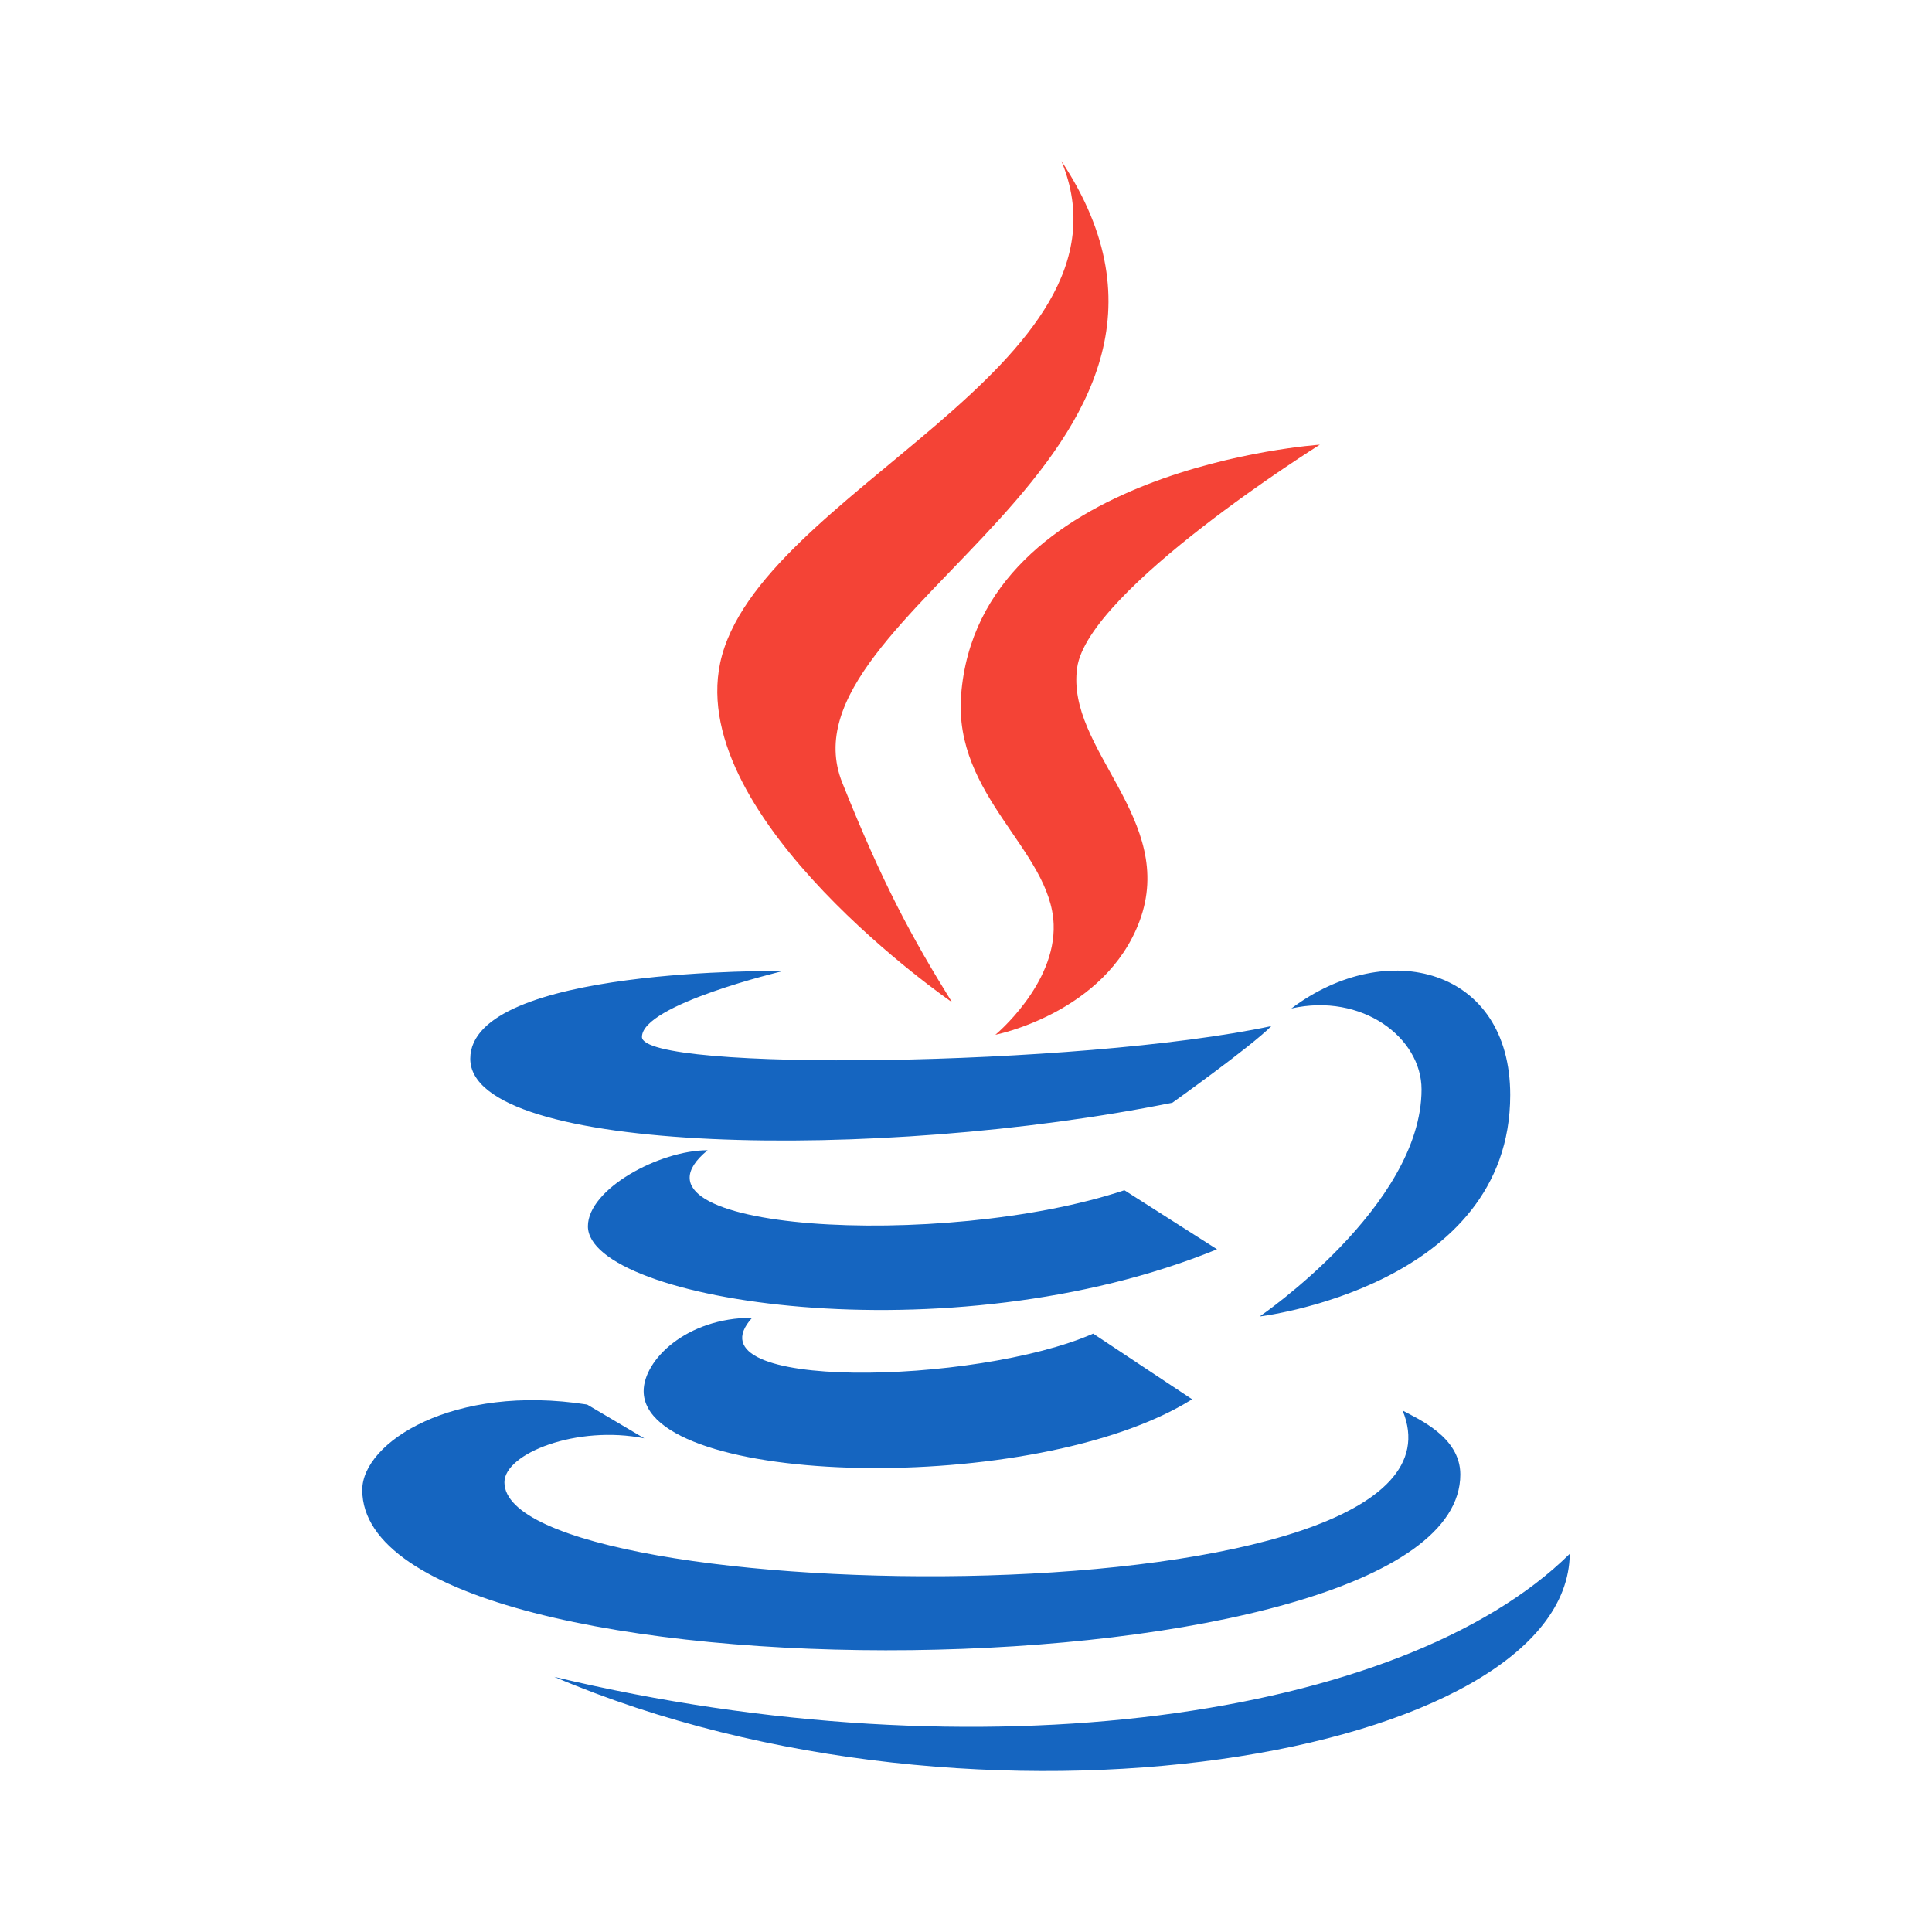
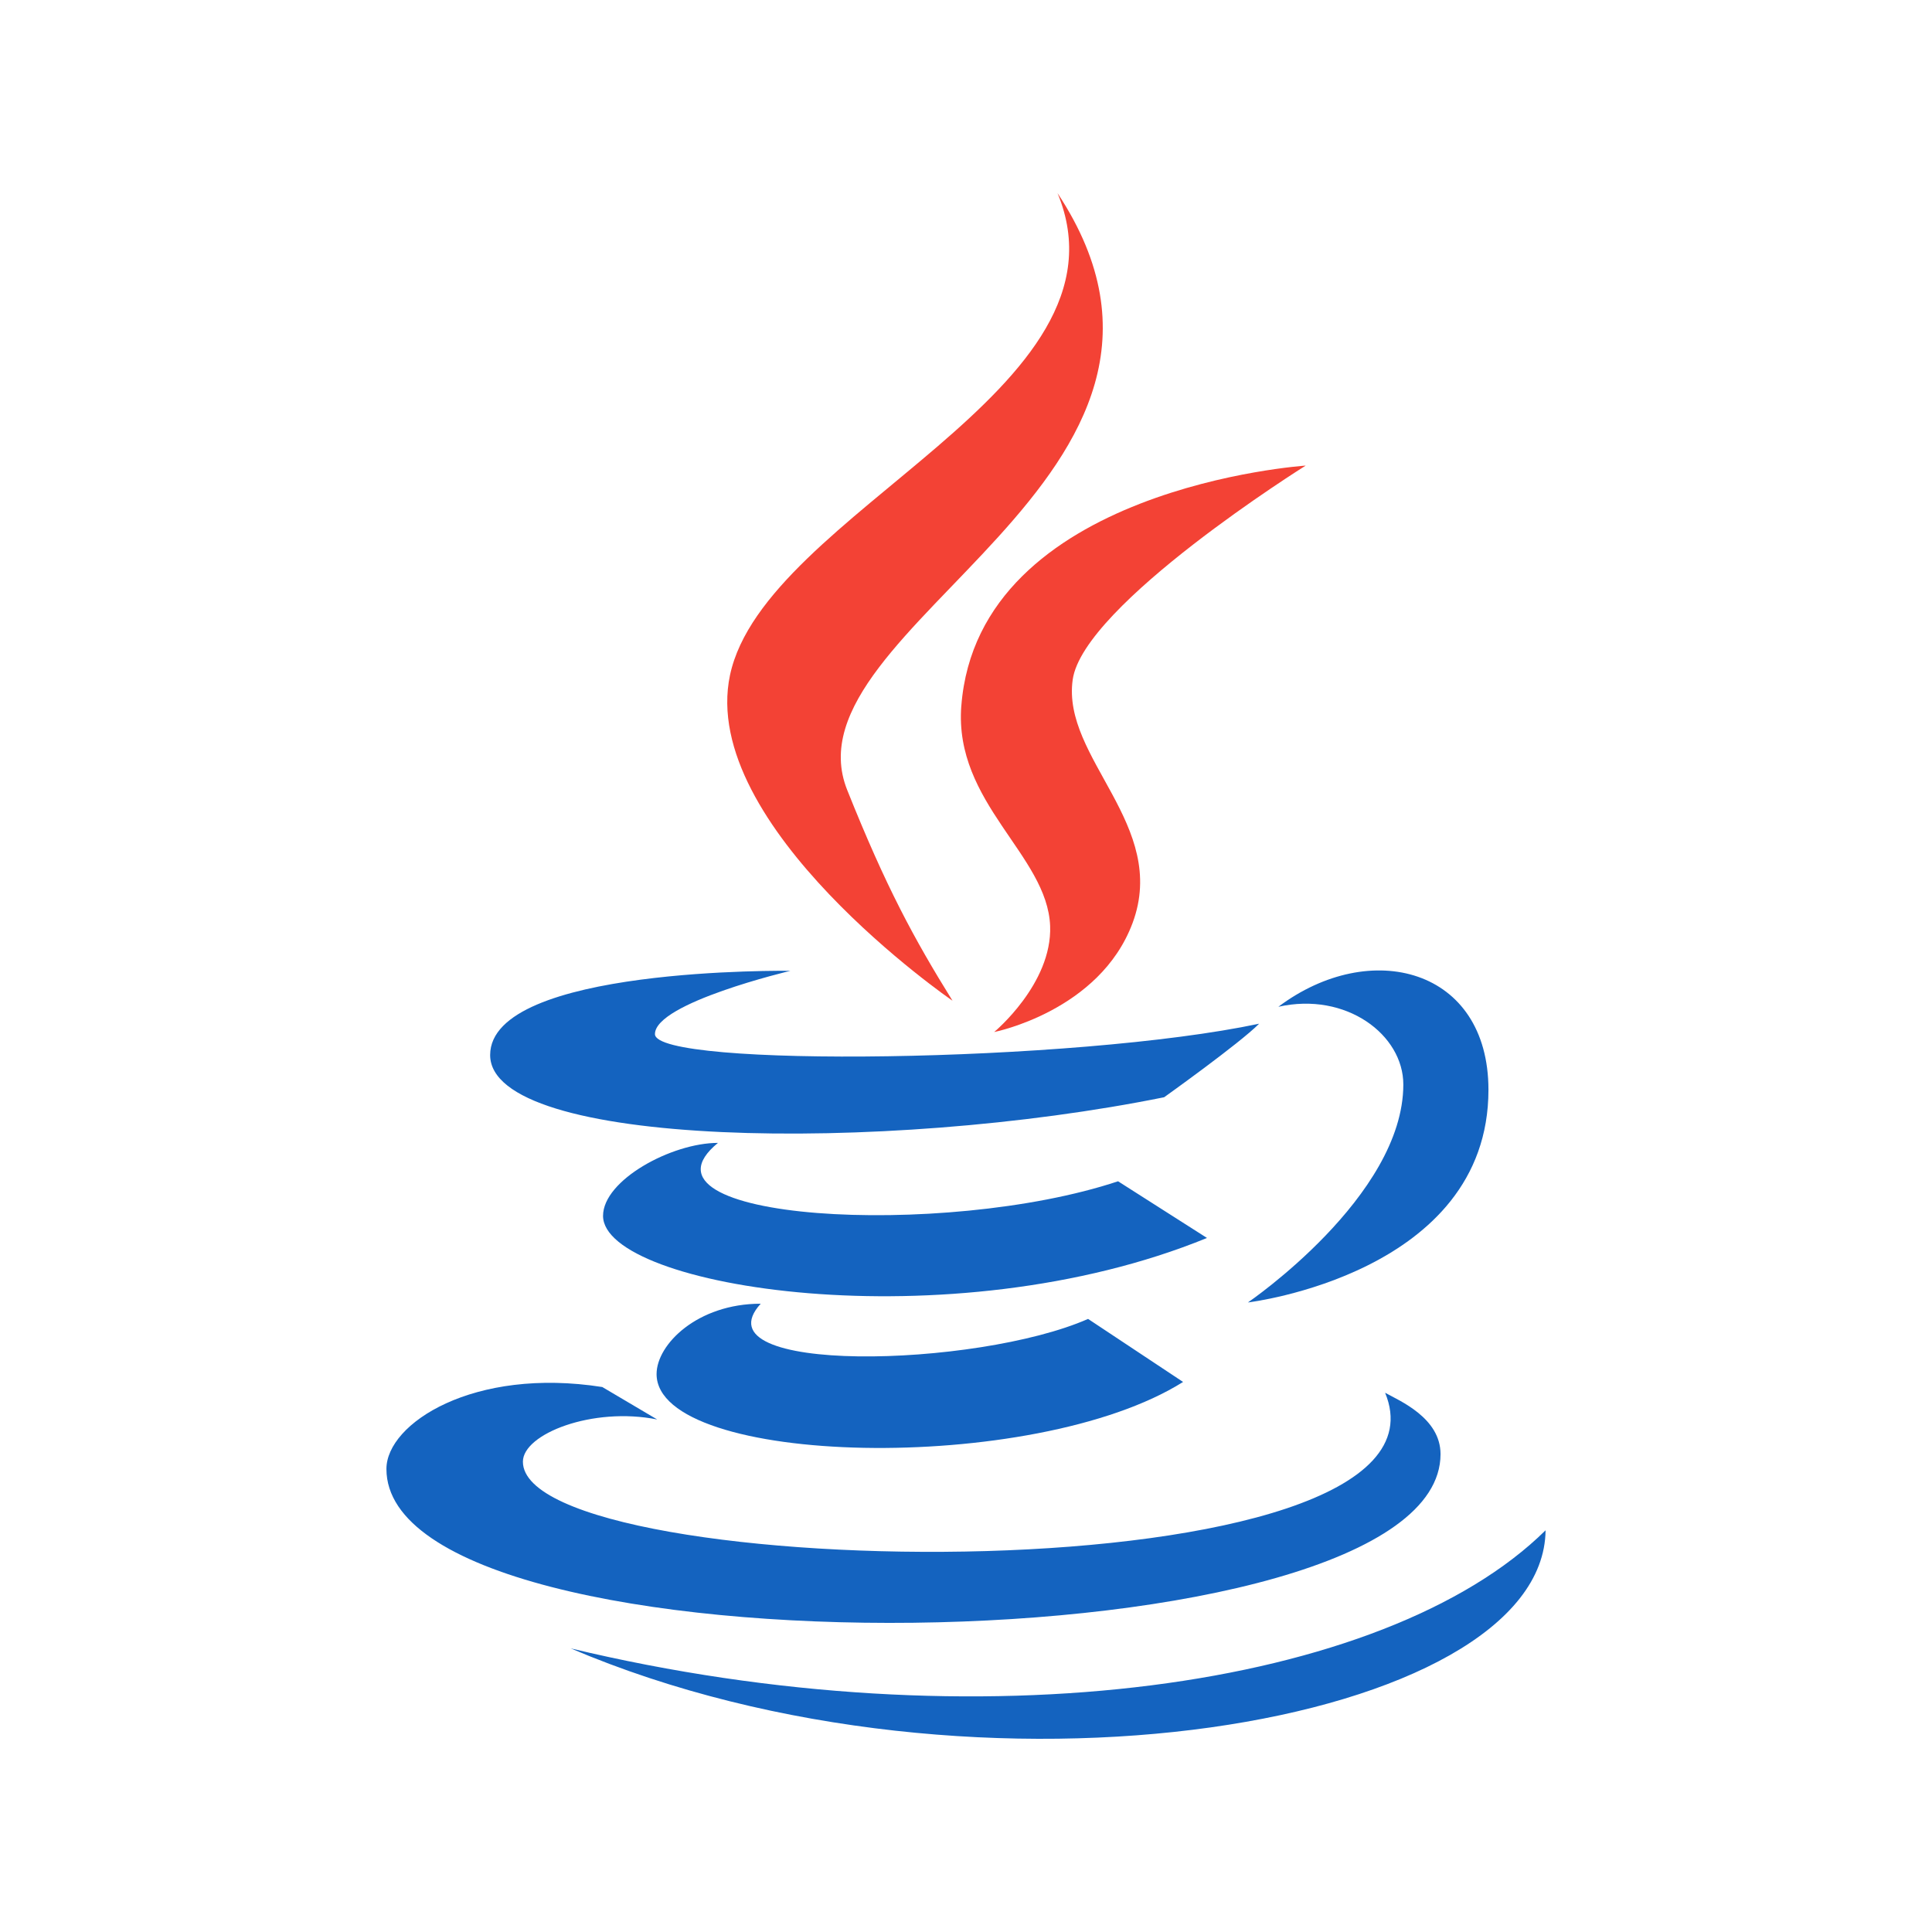
- <svg xmlns="http://www.w3.org/2000/svg" width="80pt" height="80pt" viewBox="0 0 80 80" version="1.1">
-   <g id="surface231947">
-     <path style=" stroke:none;fill-rule:nonzero;fill:rgb(95.686%,26.275%,21.176%);fill-opacity:1;" d="M 39.418 41.496 C 37.754 38.816 36.547 36.59 34.875 32.406 C 32.047 25.332 52.066 18.941 43.949 6.664 C 47.469 15.148 31.32 20.391 29.82 27.453 C 28.449 33.949 39.41 41.496 39.418 41.496 Z M 39.418 41.496 " />
-     <path style=" stroke:none;fill-rule:nonzero;fill:rgb(95.686%,26.275%,21.176%);fill-opacity:1;" d="M 39.797 28.785 C 39.477 32.977 43.512 35.211 43.629 38.273 C 43.723 40.77 41.215 42.848 41.215 42.848 C 41.215 42.848 45.762 41.953 47.184 38.148 C 48.758 33.926 44.125 31.035 44.602 27.652 C 45.047 24.422 54.652 18.414 54.652 18.414 C 54.652 18.414 40.52 19.352 39.797 28.785 Z M 39.797 28.785 " />
-     <path style=" stroke:none;fill-rule:nonzero;fill:rgb(8.235%,39.608%,75.294%);fill-opacity:1;" d="M 53.473 41.758 C 56.398 41.102 58.863 42.965 58.863 45.109 C 58.863 49.941 52.16 54.512 52.16 54.512 C 52.16 54.512 62.535 53.277 62.535 45.34 C 62.535 40.09 57.441 38.777 53.473 41.758 Z M 48.547 45.66 C 48.547 45.66 51.785 43.352 52.645 42.488 C 44.707 44.172 26.582 44.398 26.582 42.938 C 26.582 41.59 32.426 40.207 32.426 40.207 C 32.426 40.207 19.473 40.02 19.473 43.84 C 19.473 47.824 36.43 48.109 48.547 45.66 Z M 48.547 45.66 " />
-     <path style=" stroke:none;fill-rule:nonzero;fill:rgb(8.235%,39.608%,75.294%);fill-opacity:1;" d="M 46.559 49.285 C 39.043 51.785 25.203 50.984 29.301 47.629 C 27.305 47.629 24.344 49.234 24.344 50.777 C 24.344 53.875 39.316 56.262 50.395 51.73 Z M 46.559 49.285 " />
-     <path style=" stroke:none;fill-rule:nonzero;fill:rgb(8.235%,39.608%,75.294%);fill-opacity:1;" d="M 31.145 54.566 C 28.418 54.566 26.652 56.32 26.652 57.602 C 26.652 61.586 42.918 61.988 49.363 57.941 L 45.266 55.223 C 40.453 57.34 28.355 57.633 31.145 54.566 Z M 31.145 54.566 " />
-     <path style=" stroke:none;fill-rule:nonzero;fill:rgb(8.235%,39.608%,75.294%);fill-opacity:1;" d="M 60.469 61.055 C 60.469 59.492 58.711 58.758 58.078 58.406 C 61.793 67.363 20.887 66.668 20.887 61.379 C 20.887 60.18 23.898 59 26.68 59.559 L 24.312 58.16 C 18.766 57.289 15 59.727 15 61.695 C 15 70.867 60.469 70.426 60.469 61.055 Z M 60.469 61.055 " />
-     <path style=" stroke:none;fill-rule:nonzero;fill:rgb(8.235%,39.608%,75.294%);fill-opacity:1;" d="M 65 64.34 C 58.09 71.164 40.566 73.652 22.949 69.434 C 40.566 76.941 64.918 72.715 65 64.34 Z M 65 64.34 " />
+ <svg xmlns="http://www.w3.org/2000/svg" width="100pt" height="100pt" viewBox="0 0 100 100" version="1.1" id="svg17">
+   <defs id="defs21" />
+   <g id="surface231947" transform="matrix(1.199945,0,0,1.199945,2.0022,2.003492)">
+     <path style="fill:#f34235;fill-opacity:1;fill-rule:nonzero;stroke:none" d="M 39.418,41.496 C 37.754,38.816 36.547,36.59 34.875,32.406 32.047,25.332 52.066,18.941 43.949,6.664 47.469,15.148 31.32,20.391 29.82,27.453 c -1.371,6.496 9.59,14.043 9.598,14.043 z m 0,0" id="path2" />
+     <path style="fill:#f34235;fill-opacity:1;fill-rule:nonzero;stroke:none" d="m 39.797,28.785 c -0.32,4.191 3.715,6.426 3.832,9.488 0.094,2.496 -2.414,4.574 -2.414,4.574 0,0 4.547,-0.895 5.969,-4.699 1.574,-4.223 -3.059,-7.113 -2.582,-10.496 0.445,-3.23 10.051,-9.238 10.051,-9.238 0,0 -14.133,0.938 -14.855,10.371 z m 0,0" id="path4" />
+     <path style="fill:#1463bf;fill-opacity:1;fill-rule:nonzero;stroke:none" d="m 53.473,41.758 c 2.926,-0.656 5.391,1.207 5.391,3.352 0,4.832 -6.703,9.402 -6.703,9.402 0,0 10.375,-1.234 10.375,-9.172 0,-5.25 -5.094,-6.562 -9.062,-3.582 z m -4.926,3.902 c 0,0 3.238,-2.309 4.098,-3.172 -7.938,1.684 -26.062,1.91 -26.062,0.449 0,-1.348 5.844,-2.73 5.844,-2.73 0,0 -12.953,-0.188 -12.953,3.633 0,3.984 16.957,4.27 29.074,1.82 z m 0,0" id="path6" />
+     <path style="fill:#1463bf;fill-opacity:1;fill-rule:nonzero;stroke:none" d="m 46.559,49.285 c -7.516,2.5 -21.355,1.699 -17.258,-1.656 -1.996,0 -4.957,1.605 -4.957,3.148 0,3.098 14.973,5.484 26.051,0.953 z m 0,0" id="path8" />
+     <path style="fill:#1463bf;fill-opacity:1;fill-rule:nonzero;stroke:none" d="m 31.145,54.566 c -2.727,0 -4.492,1.754 -4.492,3.035 0,3.984 16.266,4.387 22.711,0.34 l -4.098,-2.719 c -4.812,2.117 -16.91,2.41 -14.121,-0.656 z m 0,0" id="path10" />
+     <path style="fill:#1463bf;fill-opacity:1;fill-rule:nonzero;stroke:none" d="m 60.469,61.055 c 0,-1.562 -1.758,-2.297 -2.391,-2.648 3.715,8.957 -37.191,8.262 -37.191,2.973 0,-1.199 3.012,-2.379 5.793,-1.82 L 24.312,58.16 C 18.766,57.289 15,59.727 15,61.695 c 0,9.172 45.469,8.73 45.469,-0.641 z m 0,0" id="path12" />
+     <path style="fill:#1463bf;fill-opacity:1;fill-rule:nonzero;stroke:none" d="m 65,64.34 c -6.91,6.824 -24.434,9.312 -42.051,5.094 17.617,7.508 41.969,3.281 42.051,-5.094 z m 0,0" id="path14" />
  </g>
</svg>
